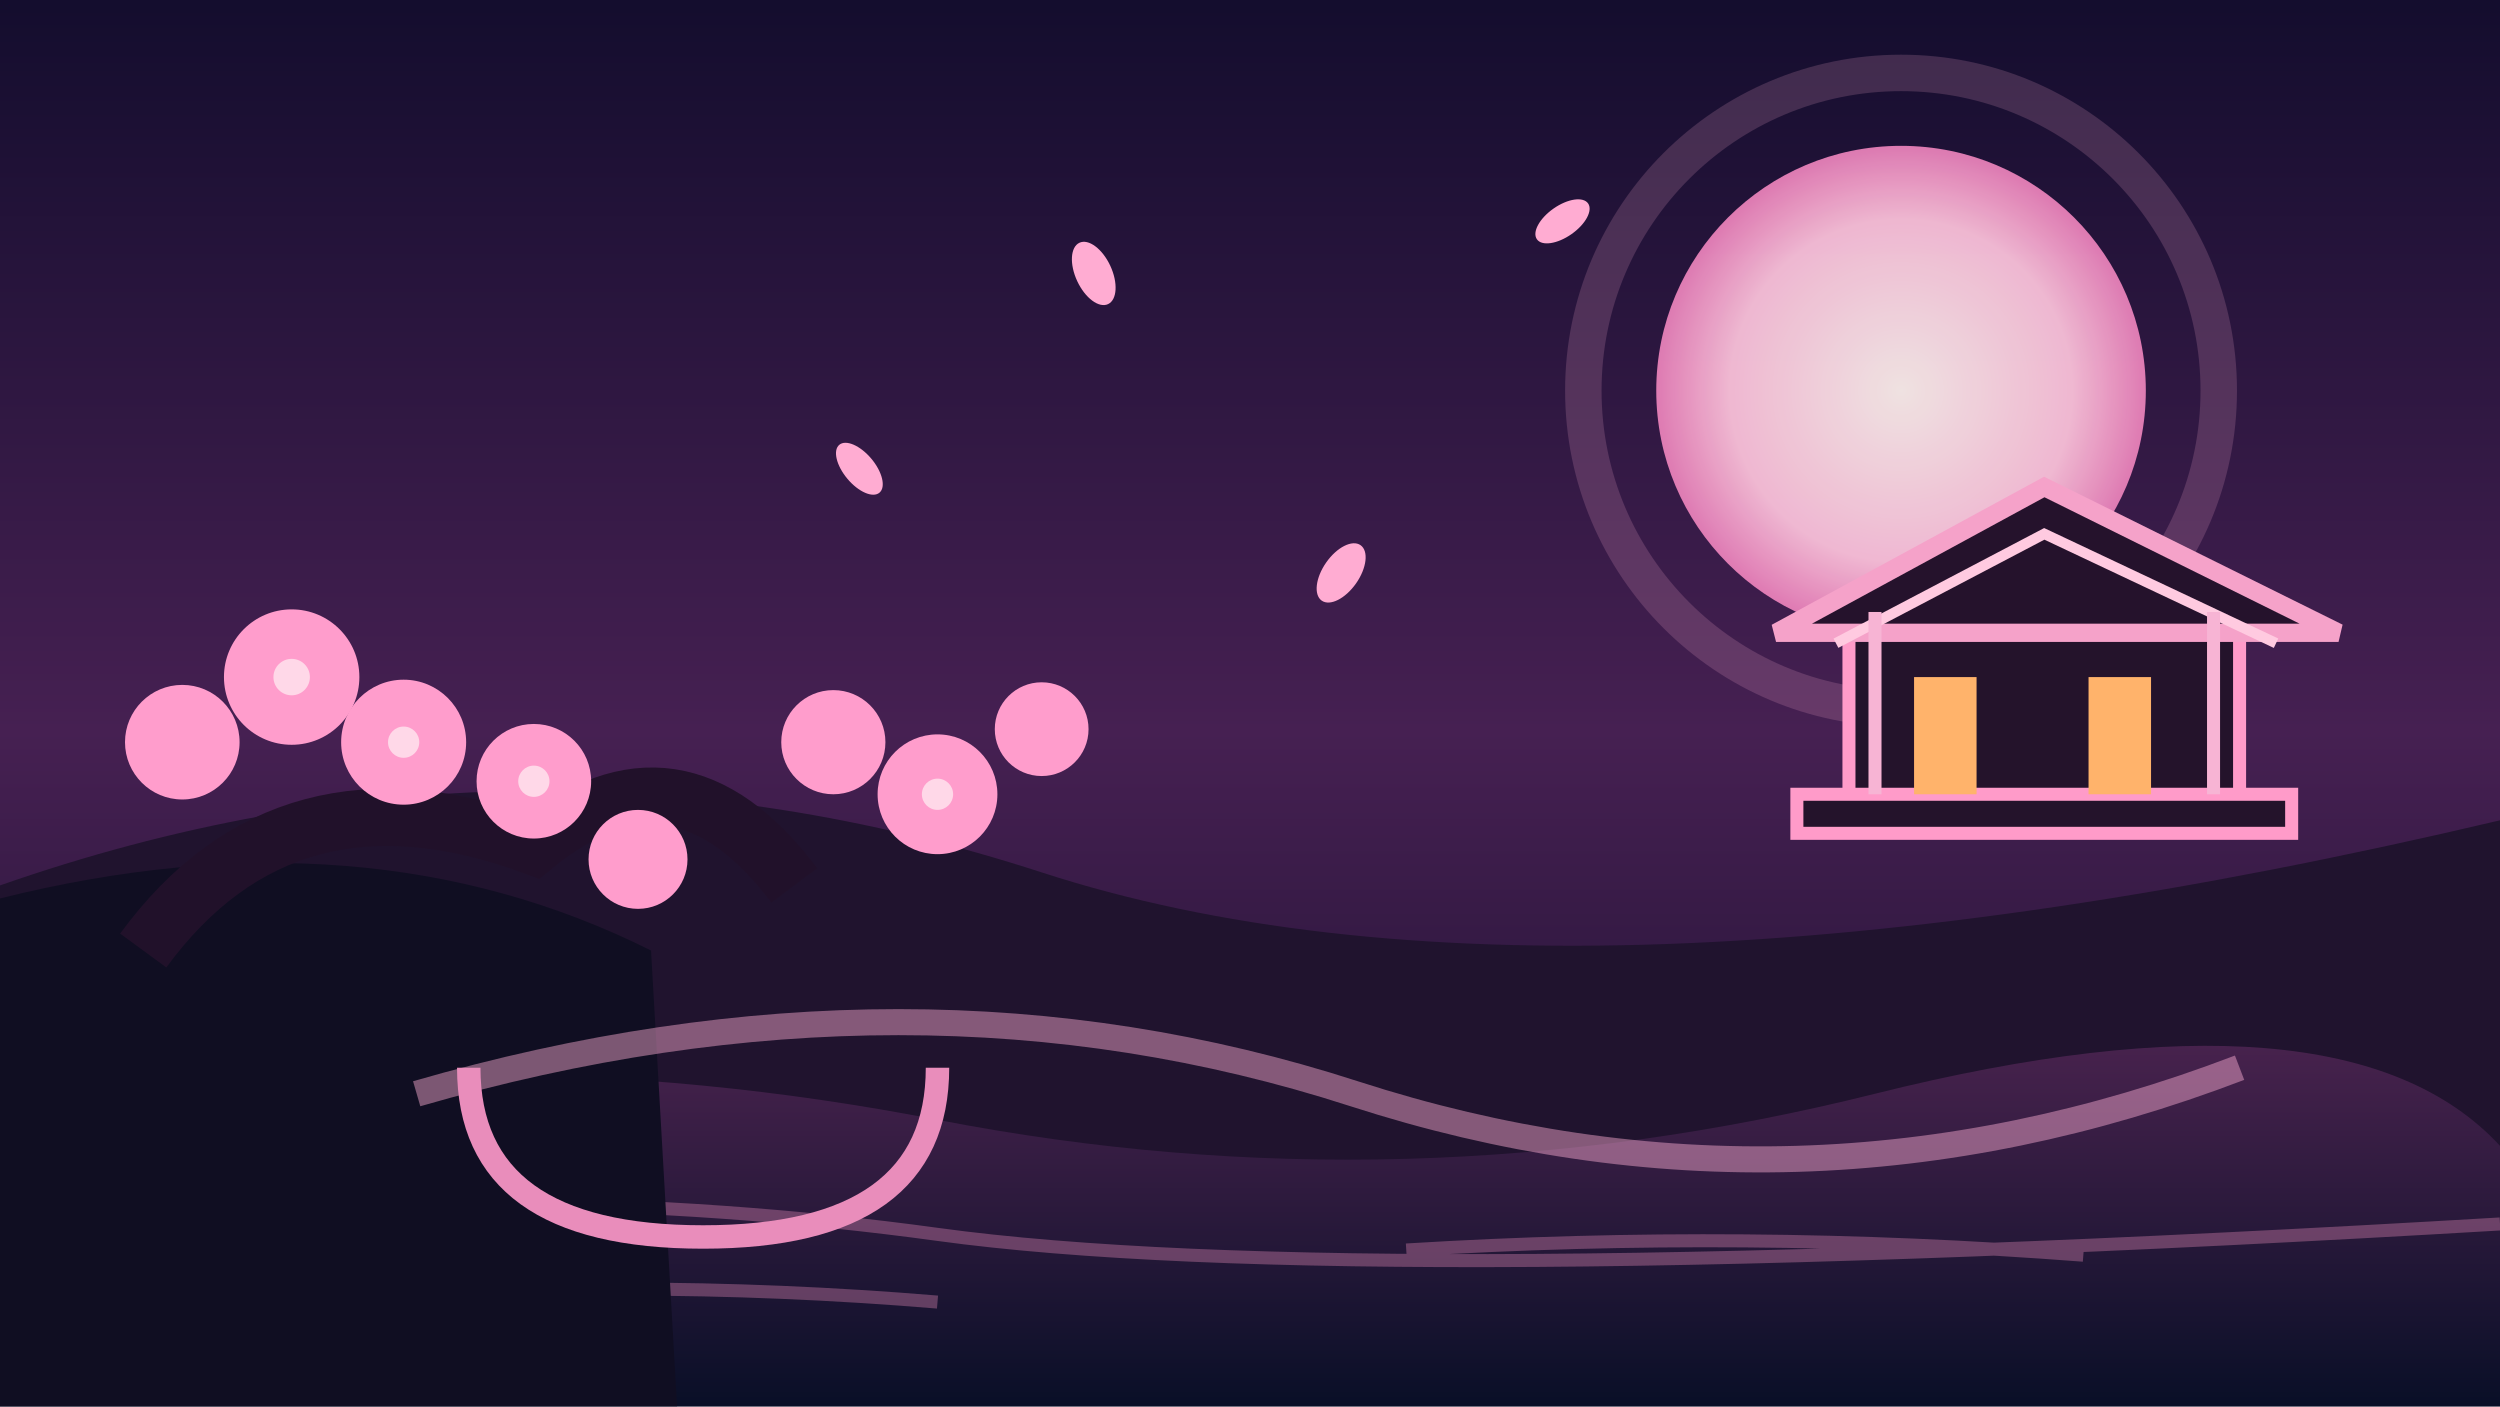
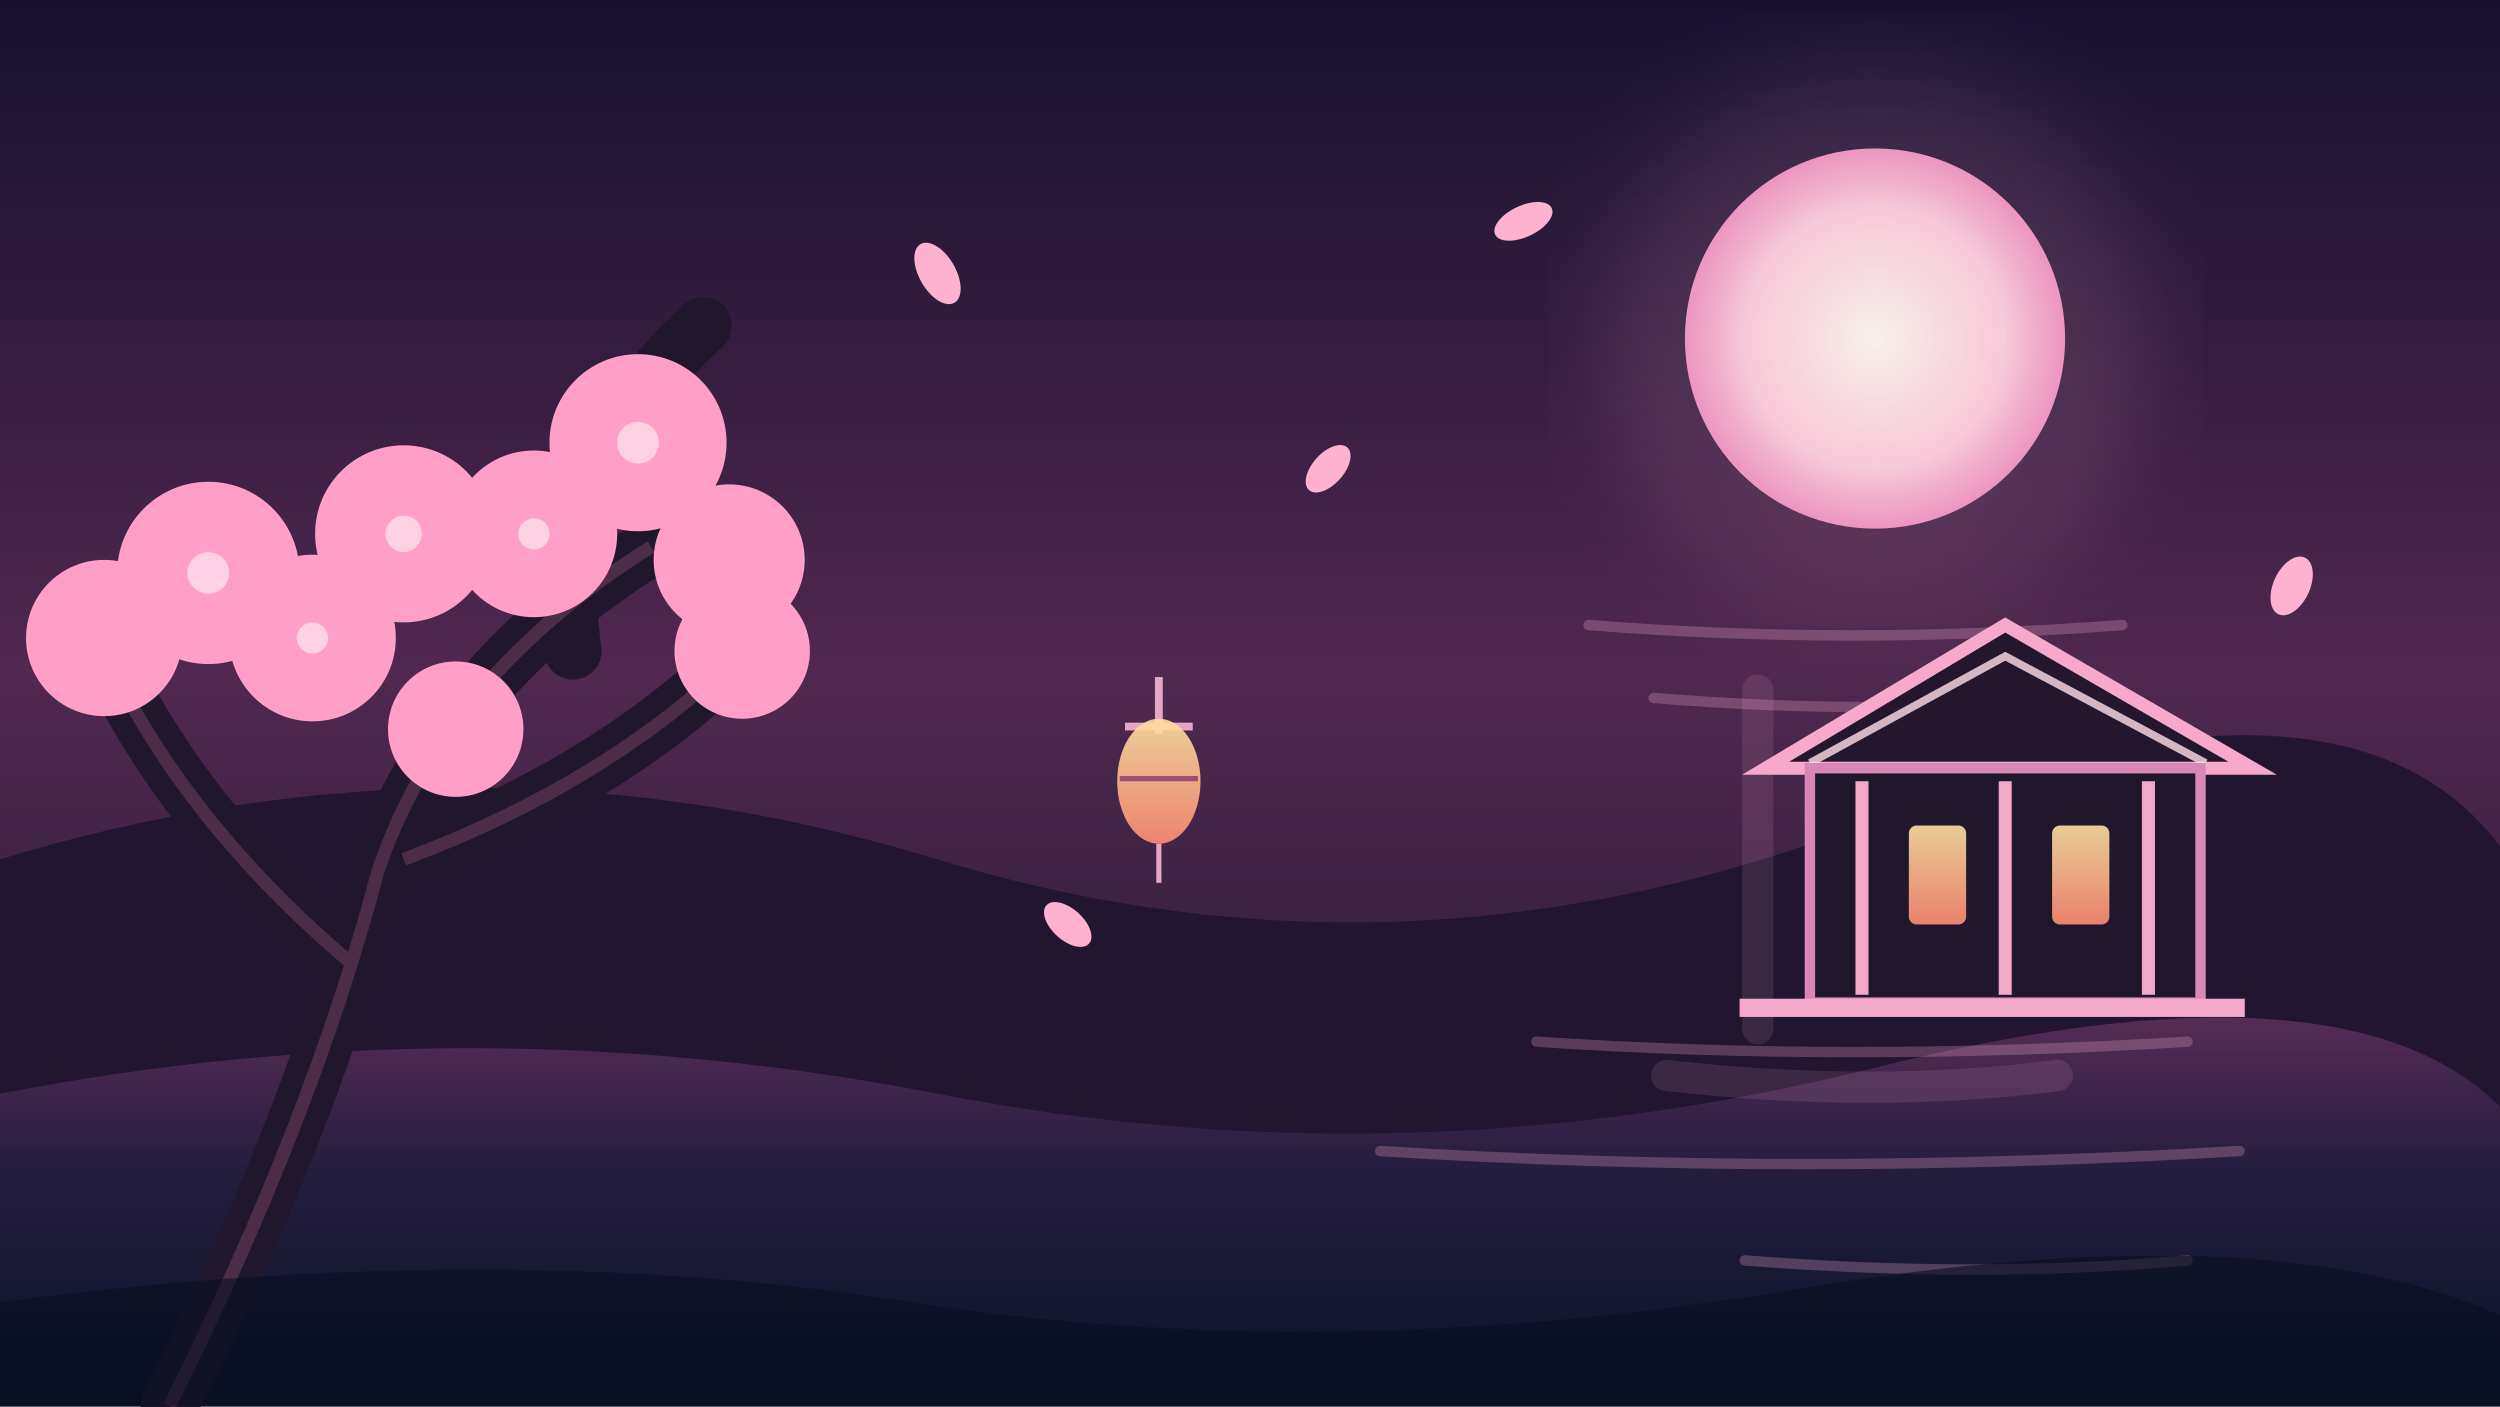
<svg xmlns="http://www.w3.org/2000/svg" viewBox="0 0 960 540">
  <defs>
    <linearGradient id="sky" x2="0" y2="1">
-       <stop stop-color="#140d2e" />
-       <stop offset=".52" stop-color="#462052" />
-       <stop offset="1" stop-color="#110d28" />
+       <stop stop-color="#17112f" />
+       <stop offset=".48" stop-color="#51284f" />
+       <stop offset="1" stop-color="#11152b" />
    </linearGradient>
    <radialGradient id="moon">
-       <stop stop-color="#fff3ef" />
-       <stop offset=".7" stop-color="#ffc5dd" />
-       <stop offset="1" stop-color="#ed83bc" />
+       <stop stop-color="#fff9f1" />
+       <stop offset=".68" stop-color="#ffd1df" />
+       <stop offset="1" stop-color="#f39ac4" />
    </radialGradient>
    <linearGradient id="water" x2="0" y2="1">
-       <stop stop-color="#47224d" />
-       <stop offset="1" stop-color="#090f27" />
+       <stop stop-color="#552c55" />
+       <stop offset=".4" stop-color="#241d3e" />
+       <stop offset="1" stop-color="#091326" />
    </linearGradient>
+     <linearGradient id="lantern" x2="0" y2="1">
+       <stop stop-color="#ffe0a1" />
+       <stop offset="1" stop-color="#ff8d73" />
+     </linearGradient>
+     <filter id="soft">
+       <feGaussianBlur stdDeviation="17" />
+     </filter>
  </defs>
  <rect width="960" height="540" fill="url(#sky)" />
-   <circle cx="730" cy="150" r="94" fill="url(#moon)" opacity=".92" />
-   <circle cx="730" cy="150" r="122" fill="none" stroke="#ffb4d7" stroke-opacity=".18" stroke-width="14" />
-   <path d="M0 340Q200 270 400 335T960 315V540H0Z" fill="#20132e" />
-   <path d="M0 430Q180 395 360 430T720 420T960 440V540H0Z" fill="url(#water)" />
-   <path d="M0 470q200-18 360 4t600-4M120 500q120-10 240 0m180-20q130-8 260 2" stroke="#ff9bc9" opacity=".32" stroke-width="5" fill="none" />
-   <g transform="translate(690 235)">
-     <path d="M0 70h190v15H0zM20 70V5h150v65" fill="#24132b" stroke="#ff9bc9" stroke-width="5" />
-     <path d="M-8 8L95-48 208 8Z" fill="#25122c" stroke="#f5a2c9" stroke-width="7" />
-     <path d="M15 12L95-30 184 12" fill="none" stroke="#ffcae0" stroke-width="4" />
-     <rect x="45" y="25" width="24" height="45" fill="#ffb36b" />
-     <rect x="112" y="25" width="24" height="45" fill="#ffb36b" />
-     <path d="M30 0v70m130-70v70" stroke="#f7b4d4" stroke-width="5" />
+   <circle cx="720" cy="130" r="105" fill="#ffb8d6" opacity=".12" filter="url(#soft)" />
+   <circle cx="720" cy="130" r="73" fill="url(#moon)" opacity=".95" />
+   <path d="M0 330Q180 275 360 330T720 315T960 325V540H0Z" fill="#21152f" />
+   <path d="M0 420Q180 385 360 420T720 410T960 425V540H0Z" fill="url(#water)" />
+   <g fill="none" stroke="#ffb4d2" stroke-linecap="round">
+     <path d="M610 240q100 8 205 0m-180 28q85 7 160 0m-205 132q120 8 250 0m-310 42q160 10 330 0m-190 42q90 7 170 0" stroke-width="4" opacity=".25" />
+     <path d="M675 265v130m-35 18q80 9 150 0" stroke-width="12" opacity=".12" />
  </g>
-   <path d="M0 345Q140 310 250 365L260 540H0Z" fill="#100e22" />
-   <path d="M55 365Q110 290 205 325Q260 280 305 340" fill="none" stroke="#21112a" stroke-width="22" />
-   <g fill="#ff9dcc">
-     <circle cx="70" cy="285" r="22" />
-     <circle cx="112" cy="260" r="26" />
-     <circle cx="155" cy="285" r="24" />
-     <circle cx="205" cy="300" r="22" />
-     <circle cx="245" cy="330" r="19" />
-     <circle cx="320" cy="285" r="20" />
-     <circle cx="360" cy="305" r="23" />
-     <circle cx="400" cy="280" r="18" />
+   <g transform="translate(690 265)">
+     <path d="M-12 30L80-25 175 30Z" fill="#24162c" stroke="#f6a9ca" stroke-width="5" />
+     <path d="M5 28L80-13 157 28" fill="none" stroke="#ffe0e9" stroke-width="3" opacity=".8" />
+     <rect x="5" y="30" width="150" height="90" fill="#21172d" stroke="#d987b5" stroke-width="4" />
+     <path d="M25 35v82m110-82v82M80 35v82" stroke="#f3a8c8" stroke-width="5" />
+     <rect x="43" y="52" width="22" height="38" rx="3" fill="url(#lantern)" opacity=".9" />
+     <rect x="98" y="52" width="22" height="38" rx="3" fill="url(#lantern)" opacity=".9" />
+     <path d="M-22 122h194" stroke="#f4a9ca" stroke-width="7" />
  </g>
-   <g fill="#ffd8e8">
-     <circle cx="112" cy="260" r="7" />
-     <circle cx="155" cy="285" r="6" />
-     <circle cx="205" cy="300" r="6" />
-     <circle cx="360" cy="305" r="6" />
+   <path d="M65 540Q120 430 145 335Q170 260 250 210M135 370Q70 315 40 250M155 330Q235 300 285 250M220 250Q210 180 270 125" fill="none" stroke="#21172c" stroke-width="22" stroke-linecap="round" />
+   <path d="M65 540Q120 430 145 335Q170 260 250 210M135 370Q70 315 40 250M155 330Q235 300 285 250" fill="none" stroke="#70405e" stroke-width="5" opacity=".55" />
+   <g fill="#ff9fc8">
+     <circle cx="40" cy="245" r="30" />
+     <circle cx="80" cy="220" r="35" />
+     <circle cx="120" cy="245" r="32" />
+     <circle cx="155" cy="205" r="34" />
+     <circle cx="205" cy="205" r="32" />
+     <circle cx="245" cy="170" r="34" />
+     <circle cx="280" cy="215" r="29" />
+     <circle cx="285" cy="250" r="26" />
+     <circle cx="175" cy="280" r="26" />
  </g>
-   <path d="M160 420Q350 365 520 420T860 410" fill="none" stroke="#ffb0d5" stroke-width="10" opacity=".45" />
-   <path d="M180 410q0 65 90 65t90-65" fill="none" stroke="#e98dbb" stroke-width="9" />
-   <g fill="#ffacd2">
-     <ellipse cx="420" cy="105" rx="7" ry="13" transform="rotate(-25 420 105)" />
-     <ellipse cx="515" cy="220" rx="7" ry="13" transform="rotate(35 515 220)" />
-     <ellipse cx="600" cy="85" rx="6" ry="12" transform="rotate(55 600 85)" />
-     <ellipse cx="330" cy="180" rx="6" ry="12" transform="rotate(-40 330 180)" />
+   <g fill="#ffd9e8" opacity=".85">
+     <circle cx="80" cy="220" r="8" />
+     <circle cx="155" cy="205" r="7" />
+     <circle cx="245" cy="170" r="8" />
+     <circle cx="205" cy="205" r="6" />
+     <circle cx="120" cy="245" r="6" />
  </g>
+   <g>
+     <path d="M445 260v22m-13-3h26" stroke="#e6a6c4" stroke-width="3" />
+     <ellipse cx="445" cy="300" rx="16" ry="24" fill="url(#lantern)" opacity=".9" />
+     <path d="M430 299h30" stroke="#9a4e70" stroke-width="2" />
+     <path d="M445 324v15" stroke="#e6a6c4" stroke-width="2" />
+   </g>
+   <g fill="#ffb2d0">
+     <ellipse cx="360" cy="105" rx="7" ry="13" transform="rotate(-30 360 105)" />
+     <ellipse cx="510" cy="180" rx="6" ry="11" transform="rotate(42 510 180)" />
+     <ellipse cx="585" cy="85" rx="6" ry="12" transform="rotate(65 585 85)" />
+     <ellipse cx="410" cy="355" rx="6" ry="11" transform="rotate(-48 410 355)" />
+     <ellipse cx="880" cy="225" rx="7" ry="12" transform="rotate(25 880 225)" />
+   </g>
+   <path d="M0 500Q190 475 350 500T690 495T960 505V540H0Z" fill="#080f20" opacity=".62" />
</svg>
